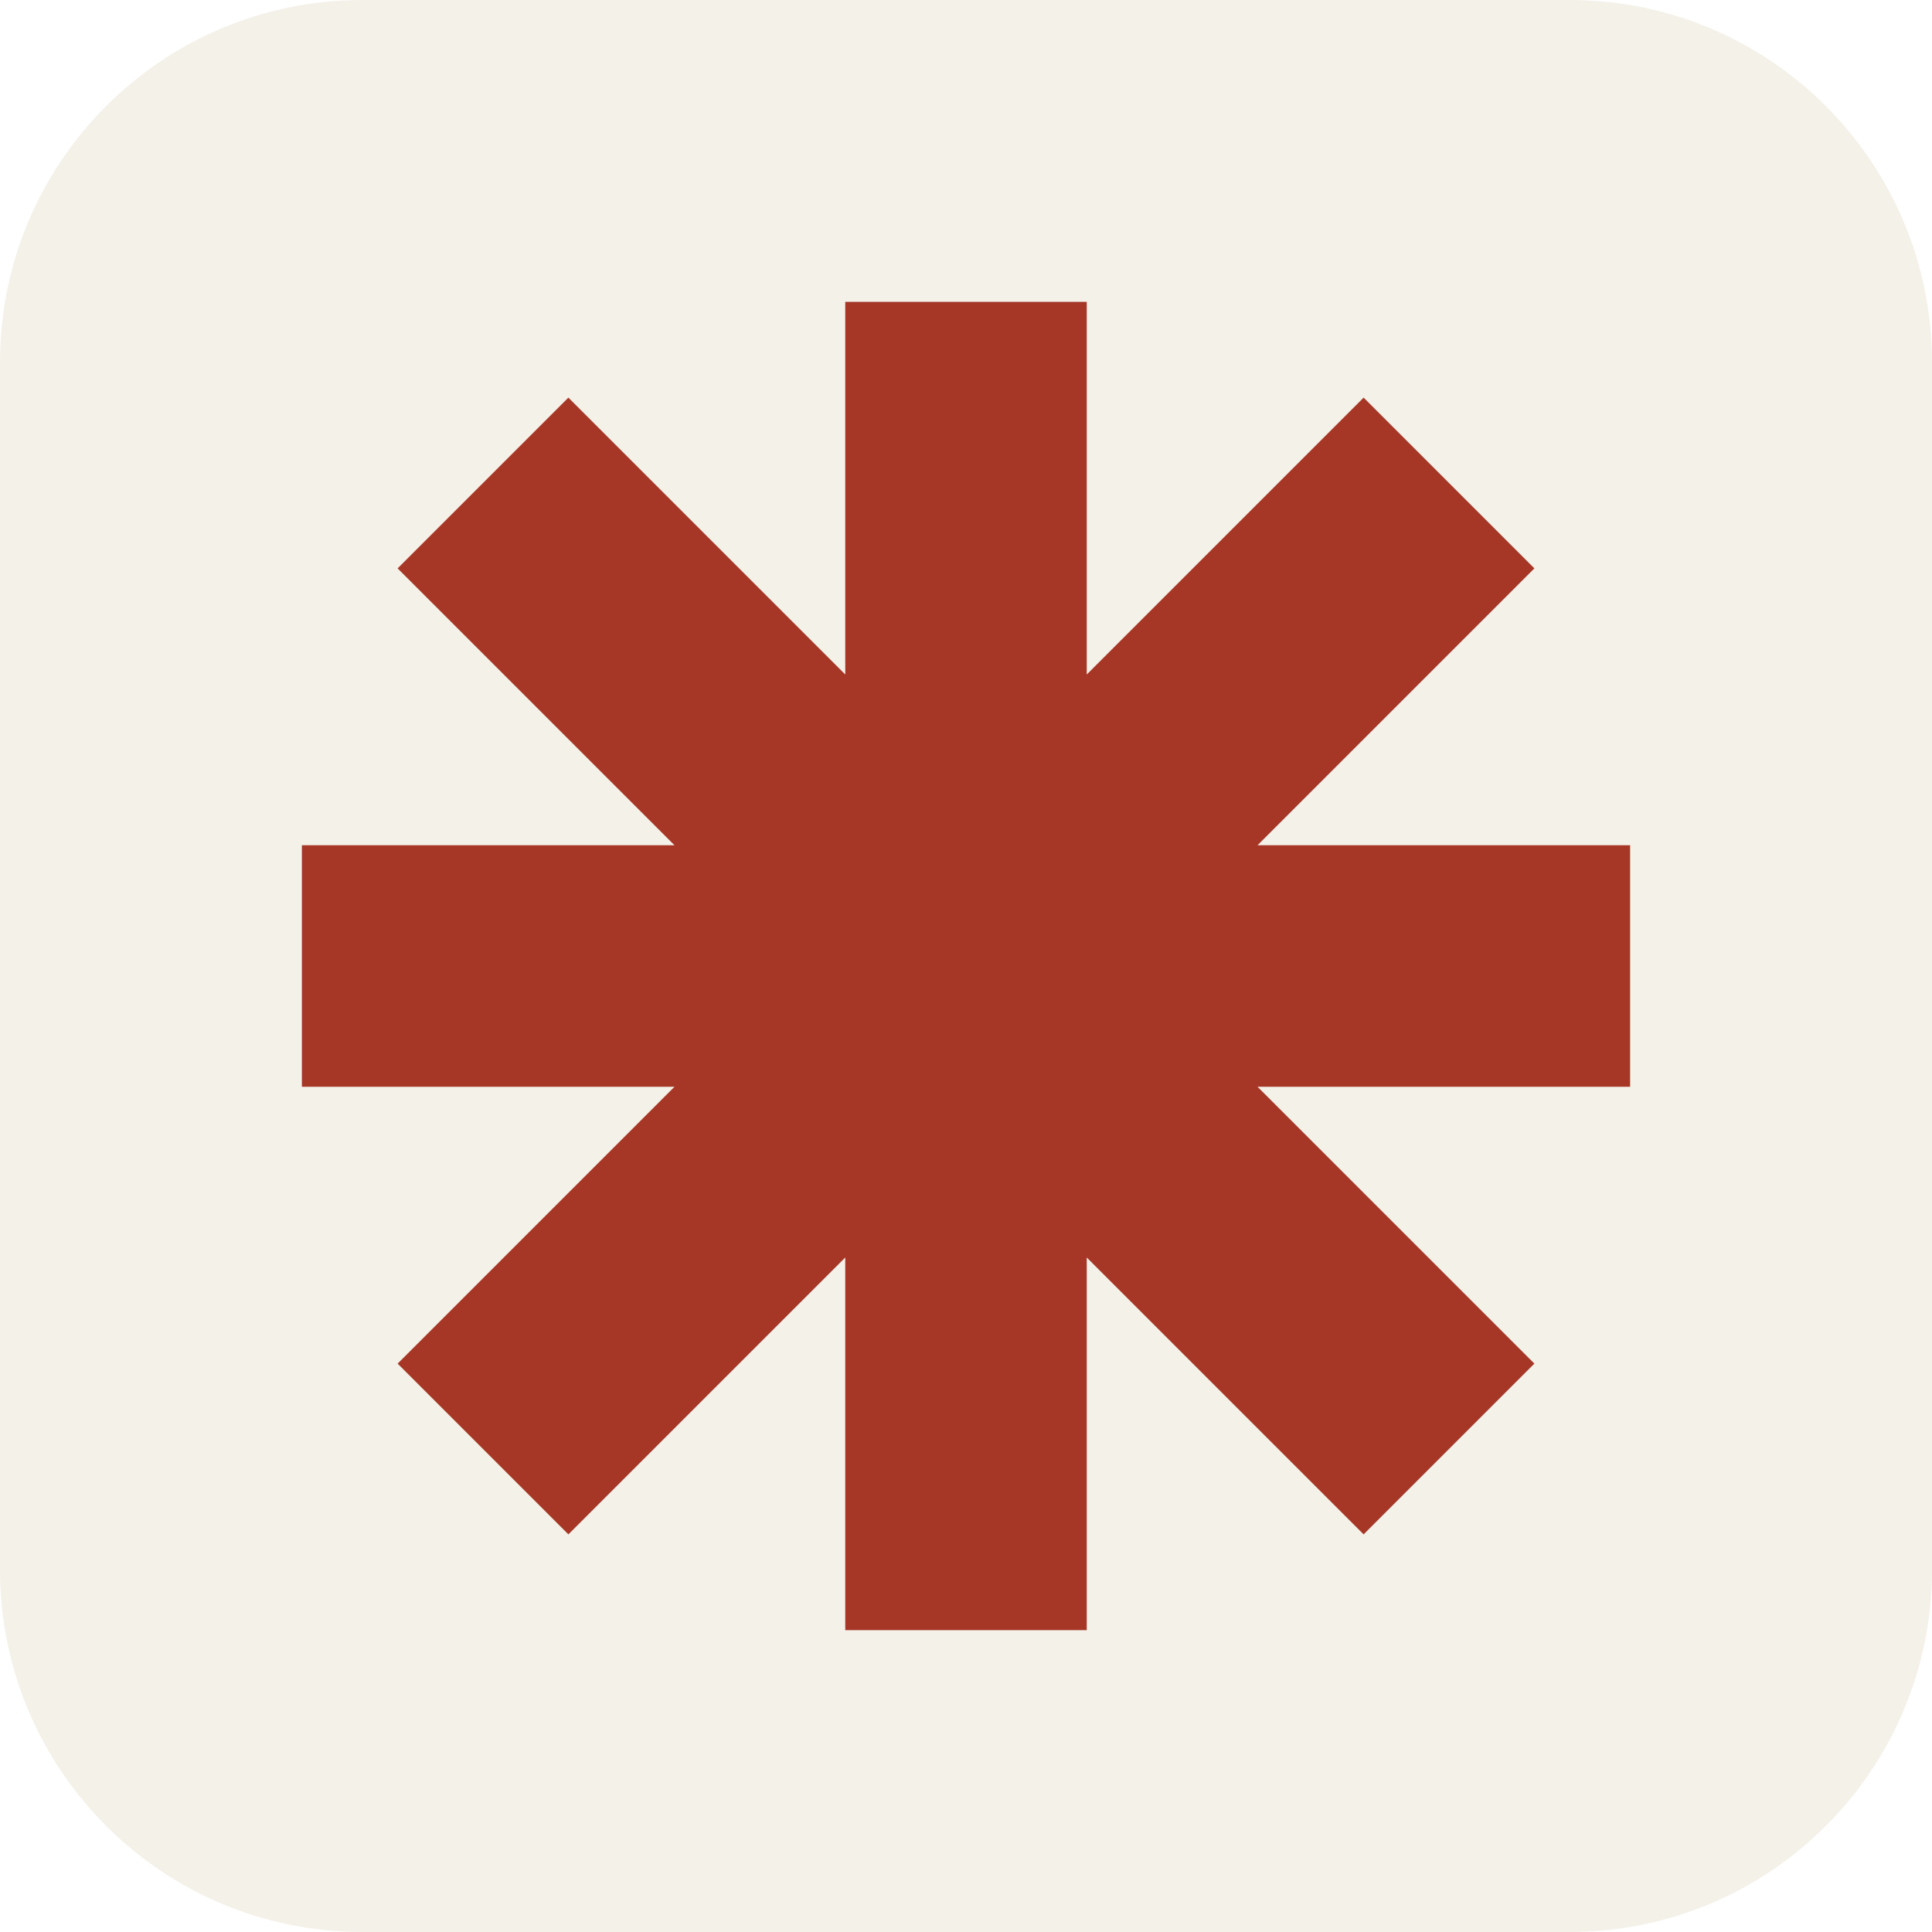
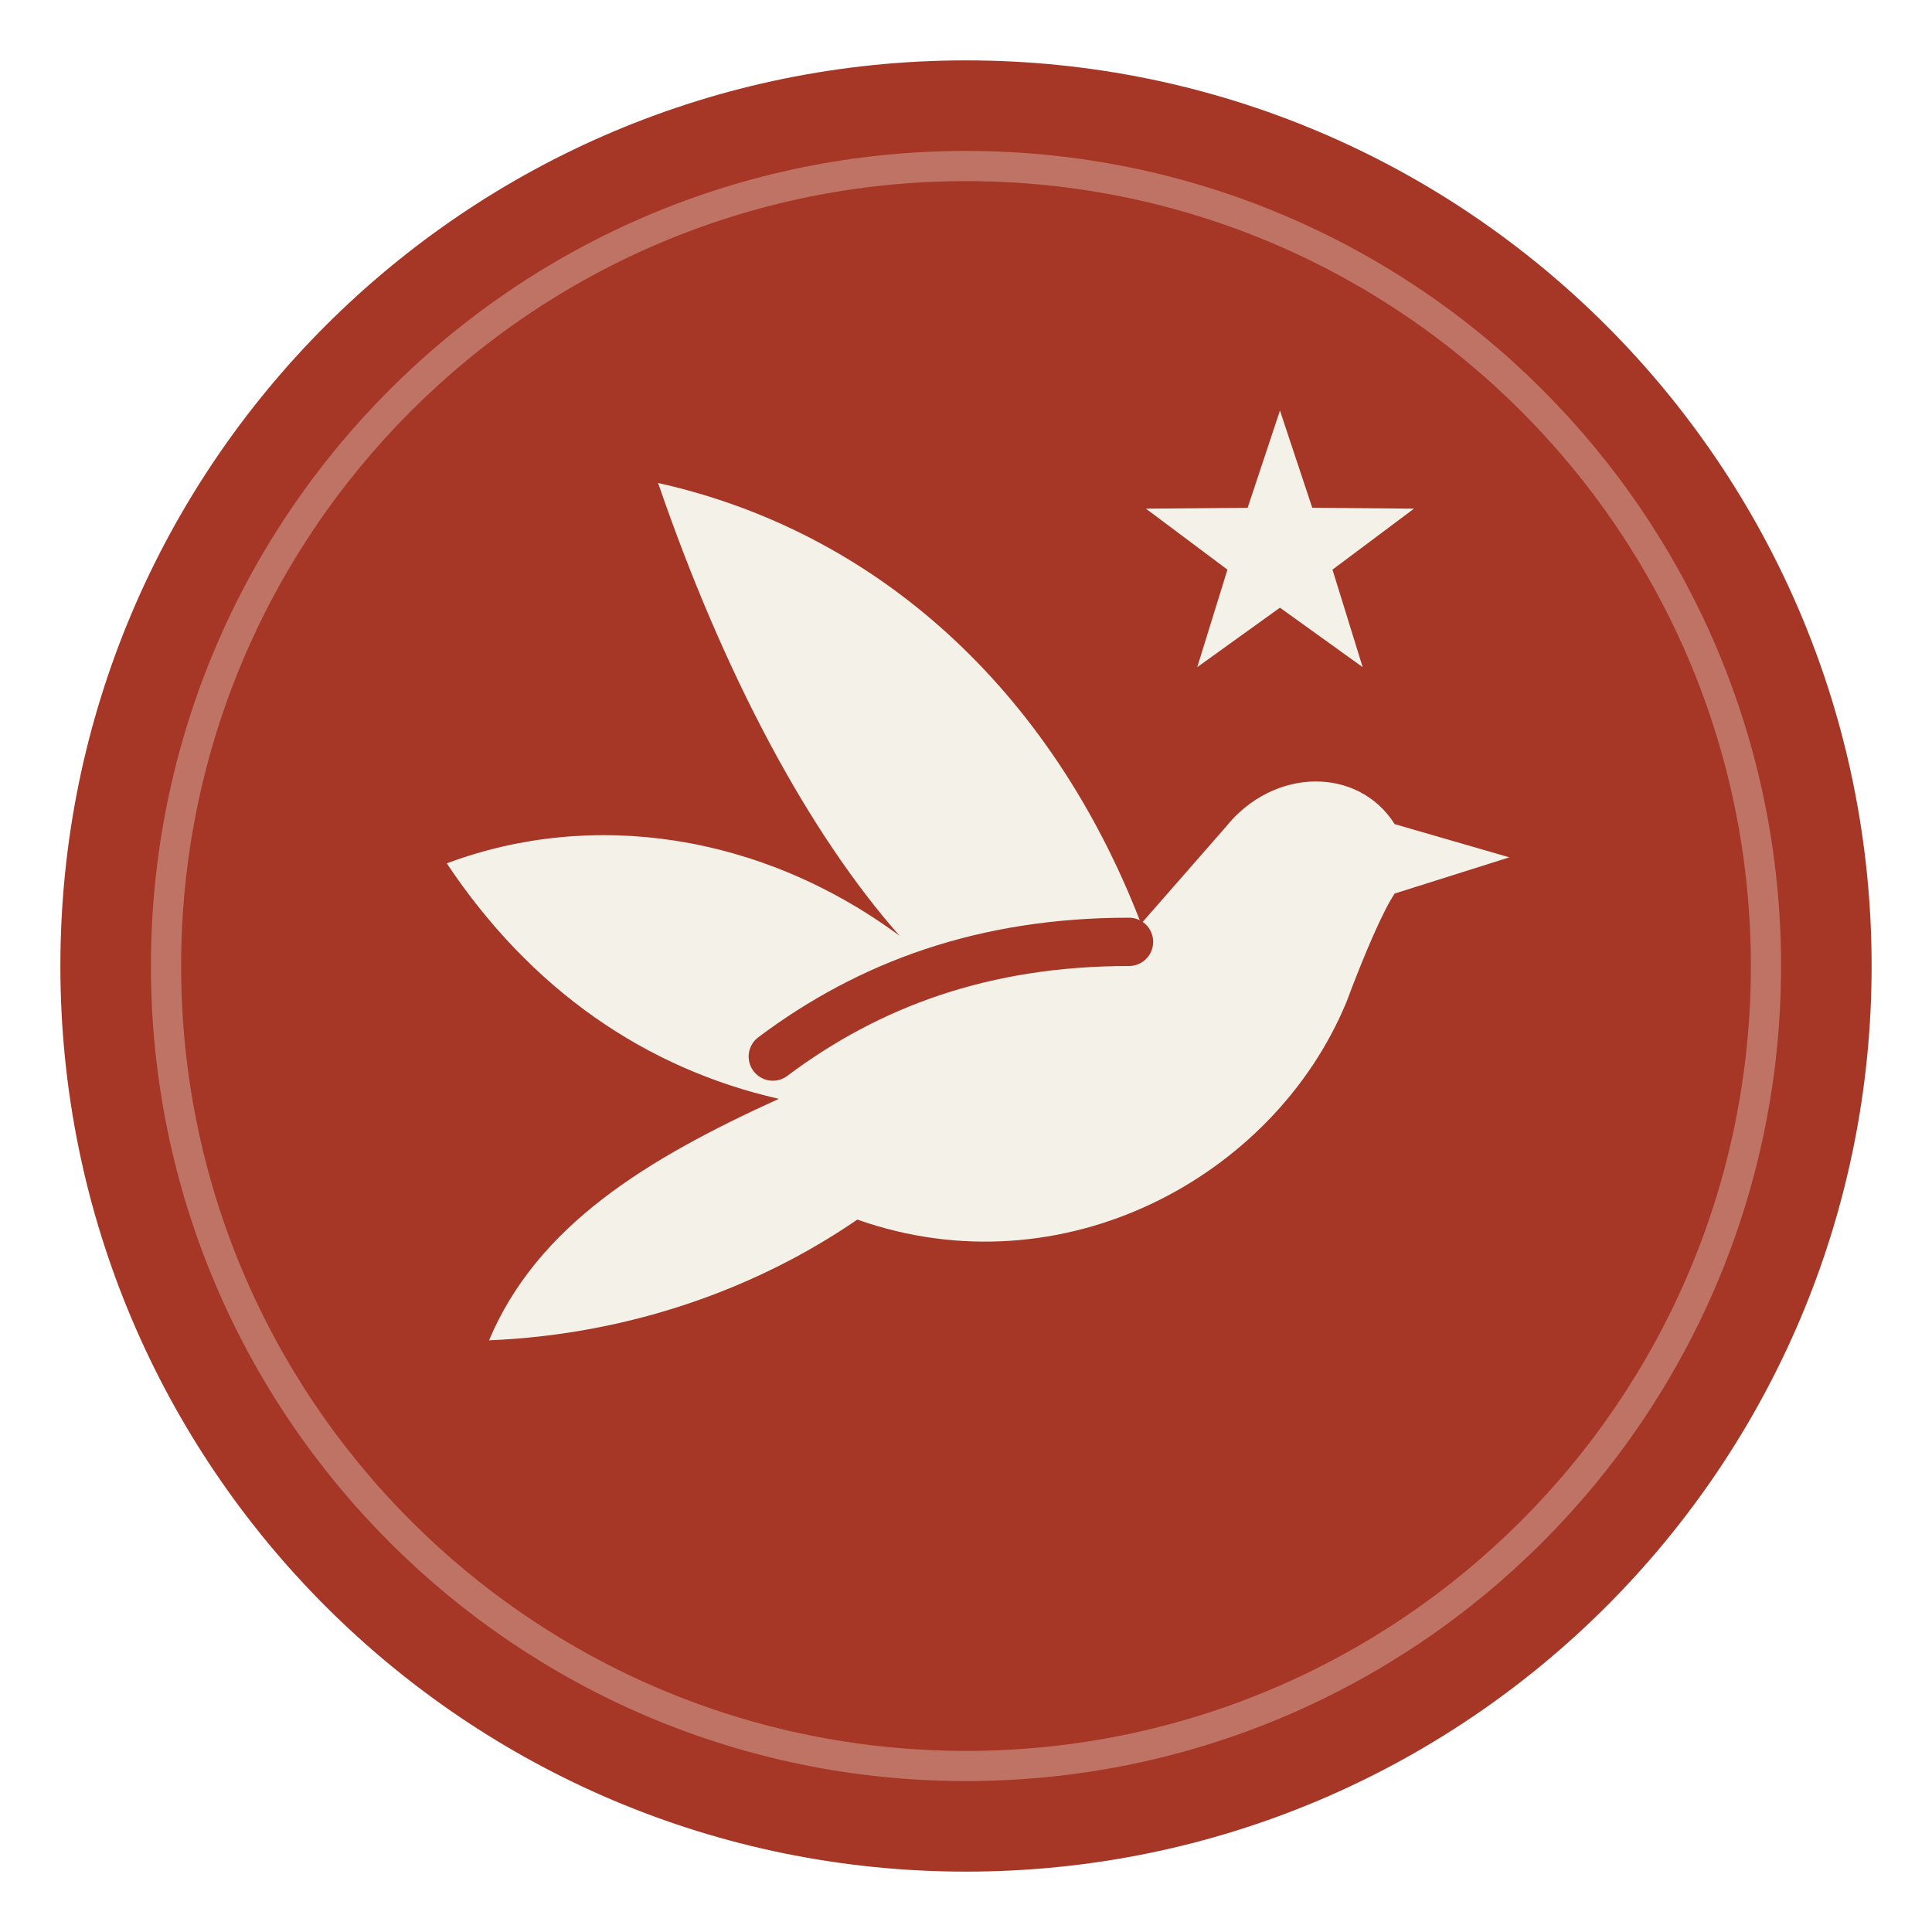
<svg xmlns="http://www.w3.org/2000/svg" viewBox="0 0 64 64">
-   <rect width="64" height="64" rx="12" fill="#f4f1e9" />
-   <path d="M32 10v44M10 32h44M16 16l32 32M16 48l32-32" stroke="#a63727" stroke-width="8" />
+   <circle cx="32" cy="32" r="30" fill="#a63727" />
+   <circle cx="32" cy="32" r="26.5" fill="none" stroke="#f4f1e9" stroke-width="1" stroke-opacity="0.32" />
+   <polygon points="42.40,13.60 43.47,16.82 46.84,16.85 44.14,18.87 45.14,22.10 42.40,20.13 39.66,22.10 40.66,18.87 37.96,16.85 41.33,16.82" fill="#f4f1e9" />
+   <path d="M50.0 28.4 L46.2 27.3 C45.0 25.4 42.2 25.4 40.6 27.4 L37.8 30.6 C34.8 22.8 29.0 17.6 21.8 16.0 C24.0 22.4 26.8 27.6 29.8 31.0 C25.2 27.6 19.6 26.8 14.8 28.6 C17.6 32.8 21.4 35.4 25.8 36.4 C21.4 38.4 17.8 40.6 16.2 44.4 C21.0 44.2 25.2 42.6 28.4 40.4 C35.2 42.8 42.2 39.0 44.6 33.2 C45.2 31.6 45.8 30.2 46.2 29.6 L50.0 28.4 Z" fill="#f4f1e9" />
+   <path d="M37.4 31.2 C32.6 31.2 28.8 32.6 25.6 35.0" fill="none" stroke="#a63727" stroke-width="1.6" stroke-linecap="round" />
</svg>
